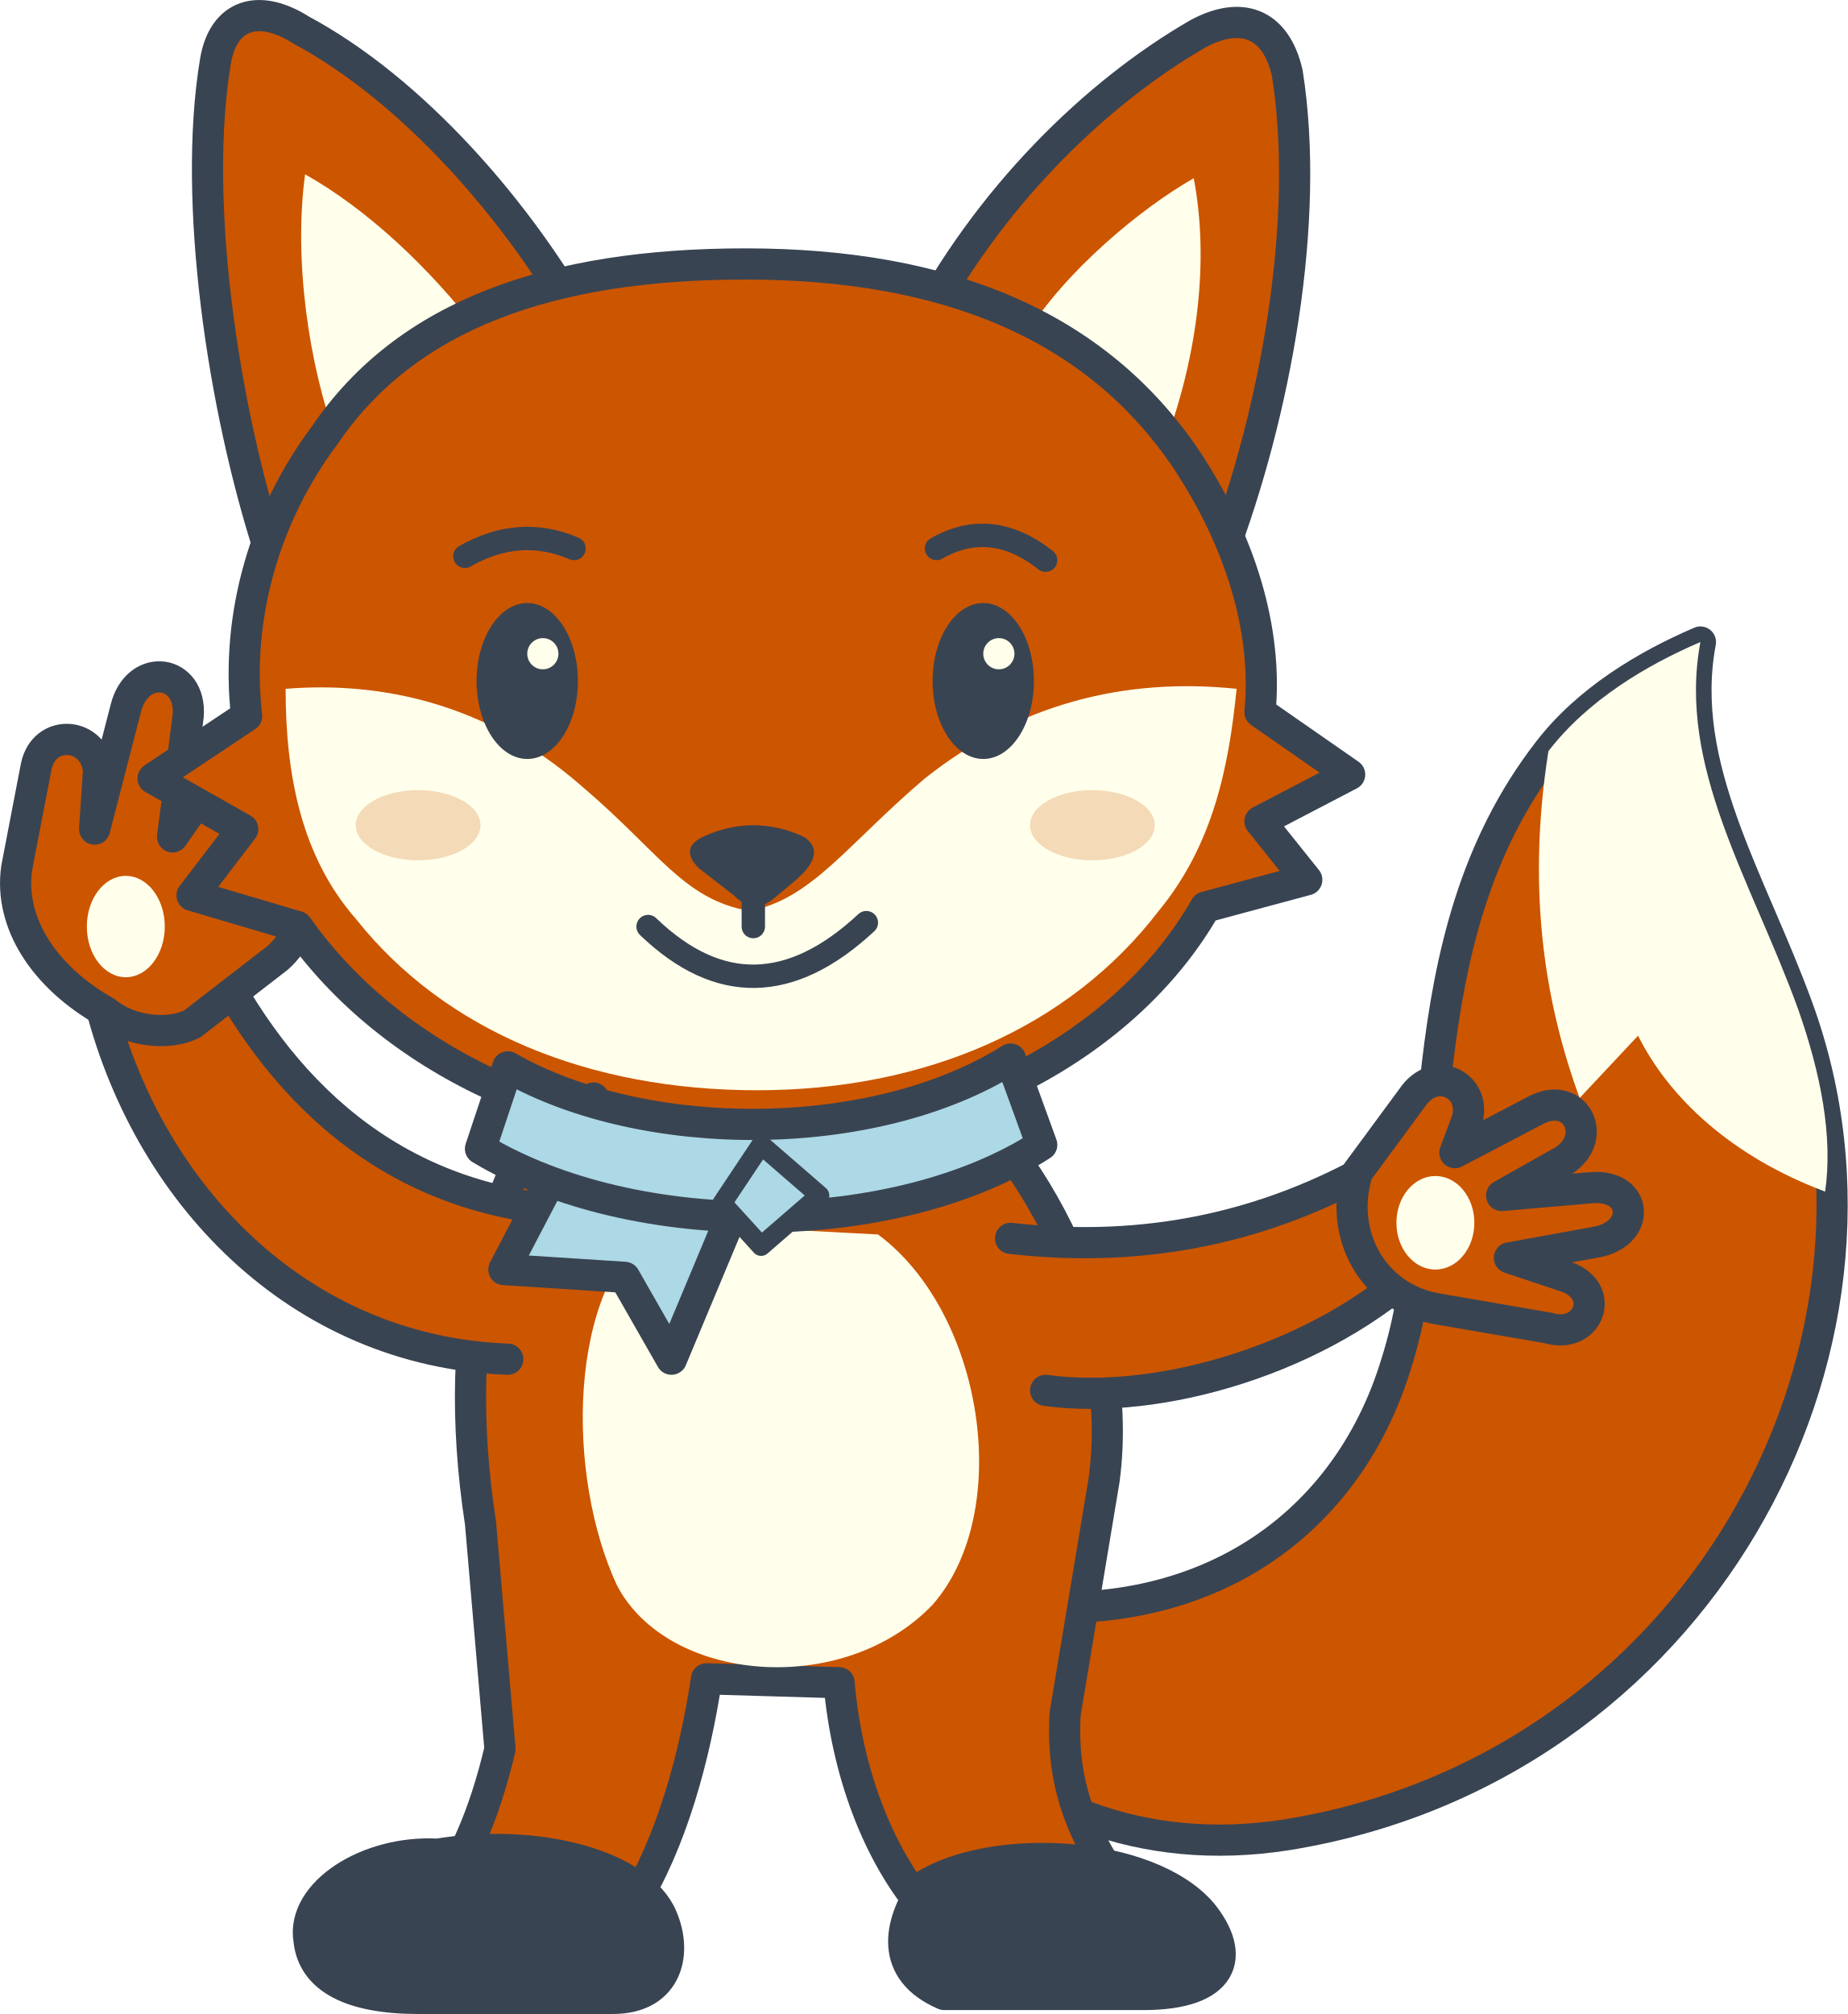
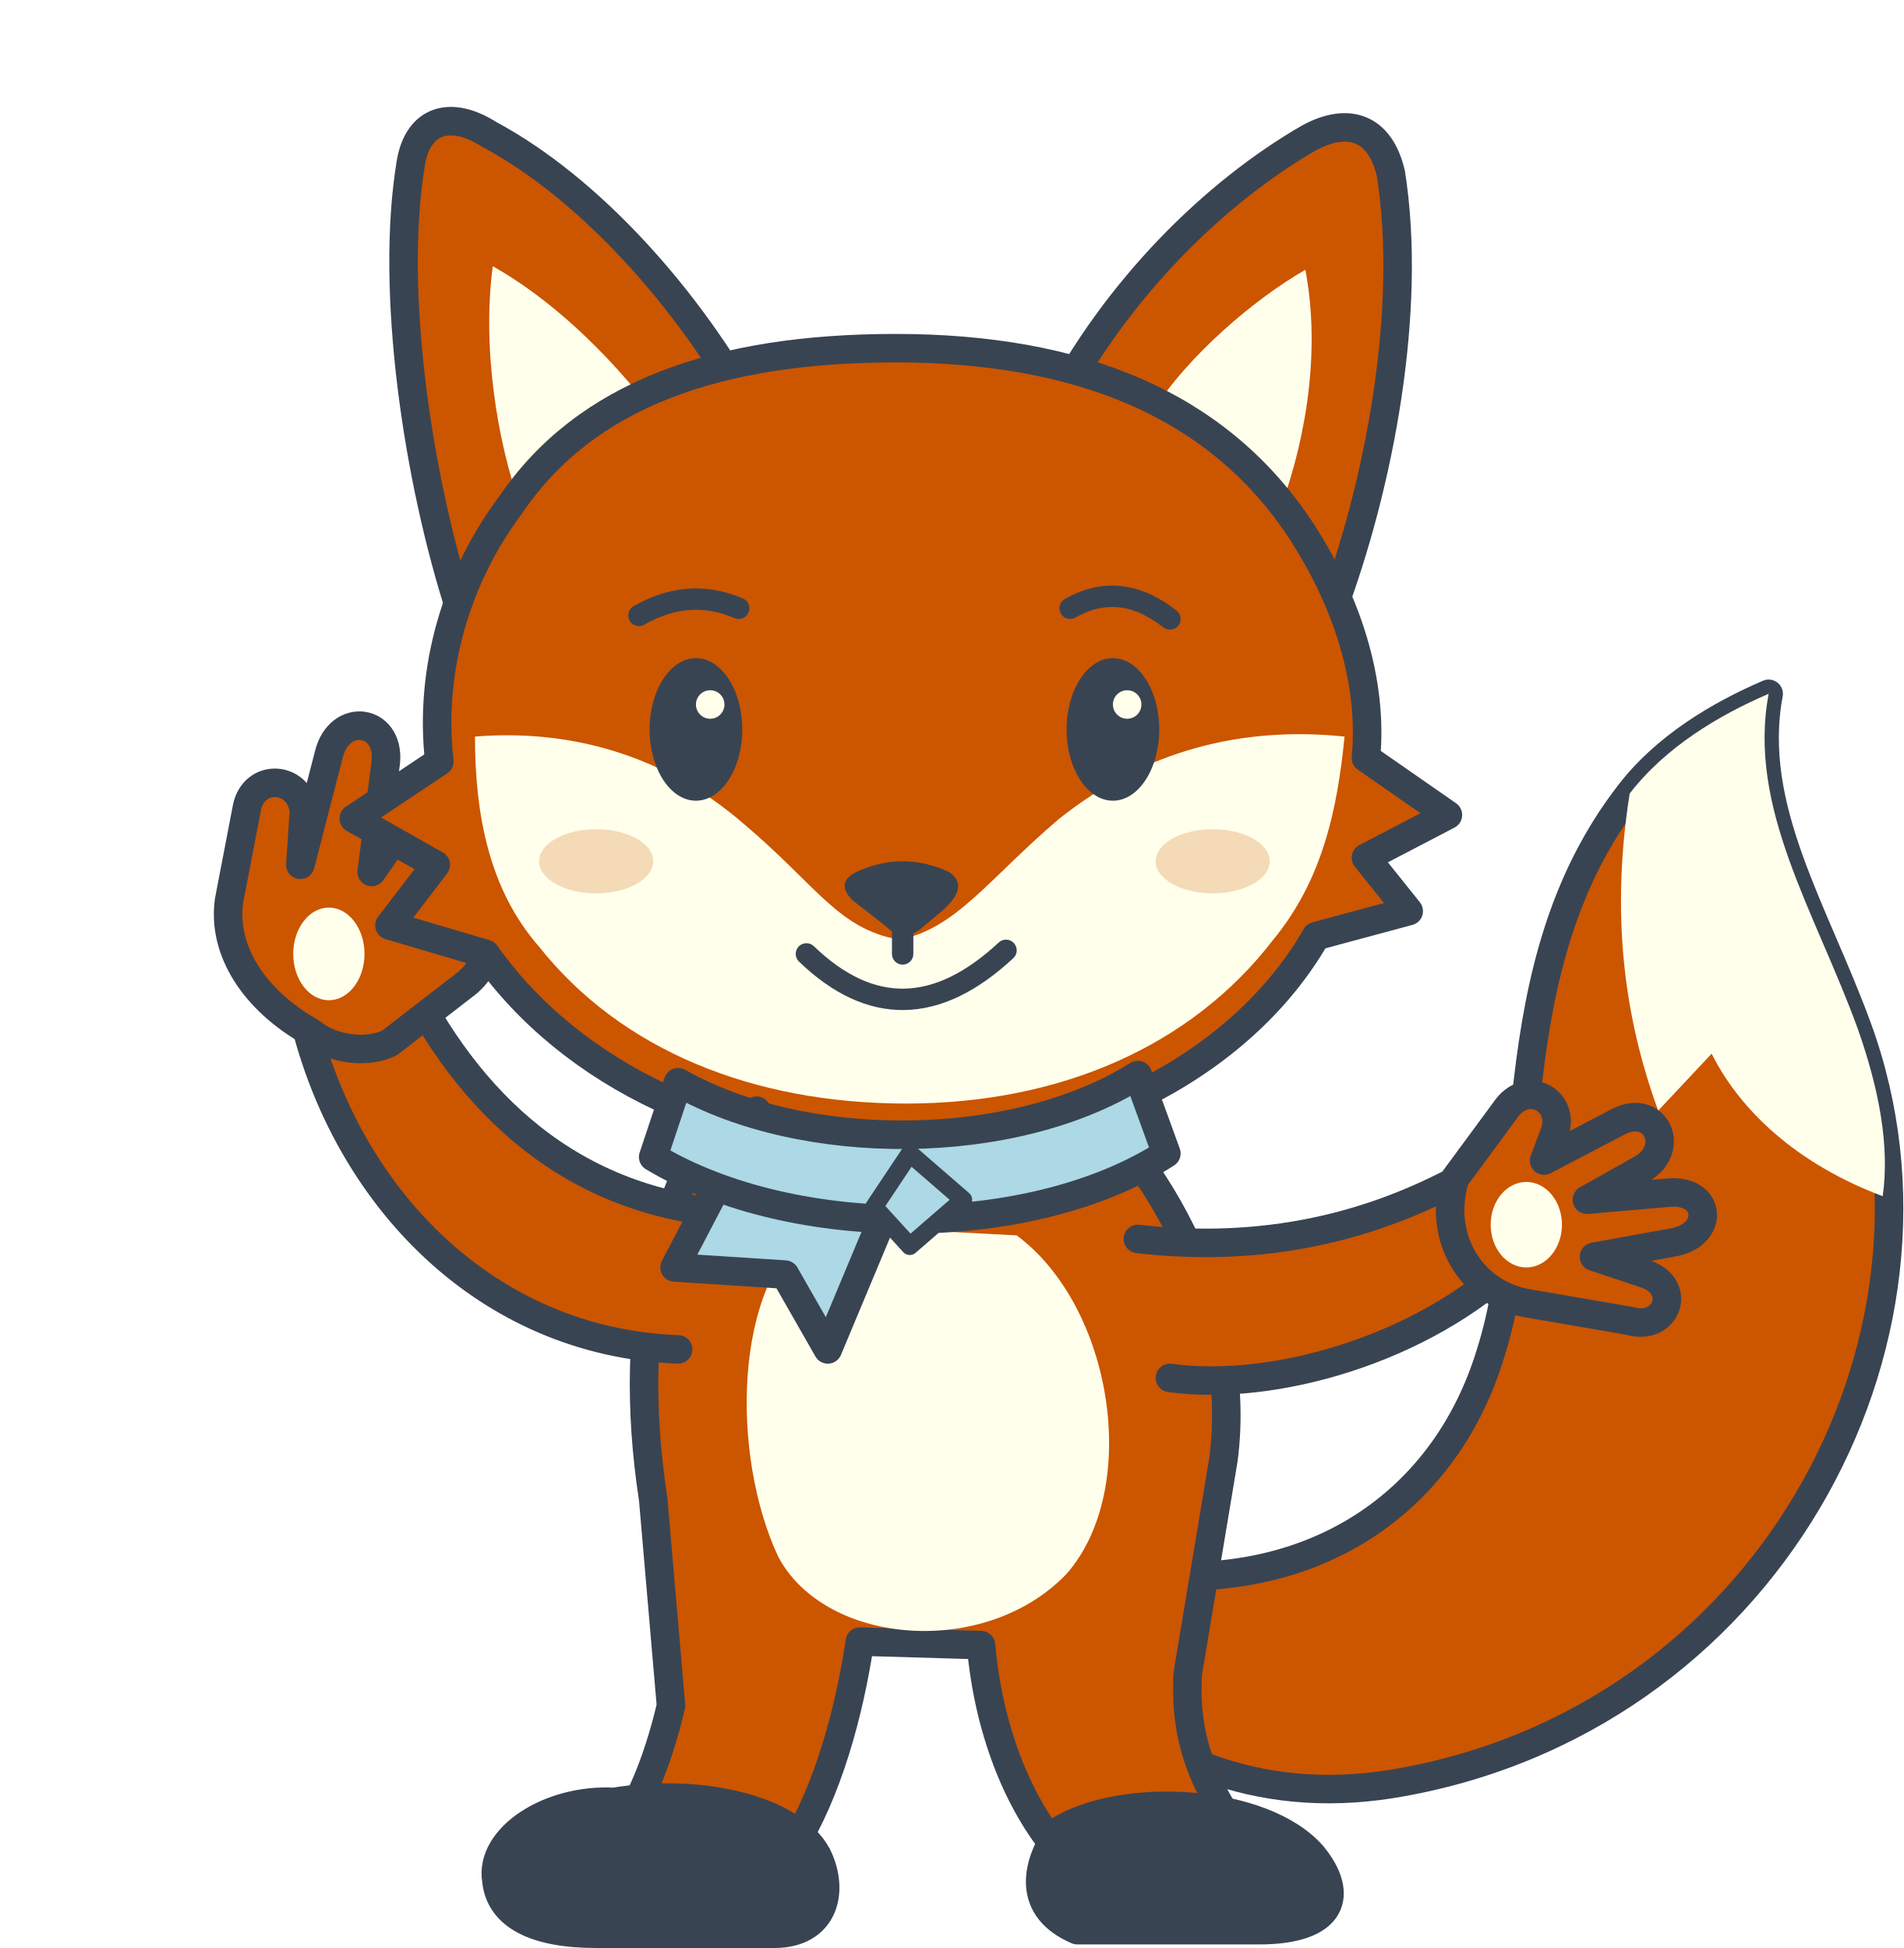
- <svg xmlns="http://www.w3.org/2000/svg" preserveAspectRatio="none" overflow="visible" style="display: block;" width="474.075" height="516.723" viewBox="0 0 474.075 516.723" fill="none">
-   <g id="Group">
-     <path id="Vector" d="M251.28 410.723C306.28 419.723 345.28 392.723 358.28 349.723C372.28 305.723 359.28 241.723 397.28 192.723C407.28 179.723 422.28 170.723 436.28 164.723C430.28 196.723 449.28 225.723 461.28 258.723C493.28 346.723 435.28 453.723 330.28 470.723C292.28 476.723 262.28 462.723 241.28 441.723L251.28 410.723Z" fill="#CC5500" stroke-width="8" stroke-linecap="round" stroke-linejoin="round" stroke="#394452" />
-     <path id="Vector_2" d="M397.28 192.723C407.28 179.723 422.28 170.723 436.28 164.723C430.28 196.723 449.28 225.723 461.28 258.723C467.28 275.723 470.28 291.723 468.28 305.723C444.28 296.723 428.28 281.723 420.28 265.723L405.28 281.723C397.28 259.723 391.28 230.723 397.28 192.723Z" fill="#FFFFEB" />
-     <path id="Vector_3" d="M152.28 271.723C126.28 295.723 115.28 338.723 123.28 390.723L128.28 448.723C124.28 465.723 118.28 479.723 110.28 488.723H162.28C172.28 472.723 178.28 450.723 181.28 430.723L215.28 431.723C217.28 454.723 225.28 475.723 237.28 489.723H291.28C277.28 471.723 272.28 457.723 273.28 439.723L283.28 379.723C289.28 334.723 261.28 289.723 236.28 272.723L152.28 271.723Z" fill="#CC5500" stroke-width="8" stroke-linecap="round" stroke-linejoin="round" stroke="#394452" />
-     <path id="Vector_4" d="M168.28 313.723C145.28 330.723 145.28 378.723 158.28 406.723C171.28 431.723 216.28 435.723 239.28 411.723C260.28 387.723 252.28 336.723 225.28 316.723L168.28 313.723Z" fill="#FFFFEB" />
-     <path id="Vector_5" d="M112.28 475.723C94.28 474.723 77.28 485.723 79.28 497.723C80.28 507.723 90.28 512.723 107.28 512.723H157.28C171.28 512.723 174.28 500.723 169.28 490.723C162.28 477.723 136.28 471.723 112.28 475.723ZM237.28 483.723C230.28 493.723 228.28 505.723 242.28 511.723H293.28C314.28 511.723 317.28 501.723 308.28 490.723C294.28 474.723 255.28 472.723 237.28 483.723Z" fill="#394452" stroke-width="8" stroke-linecap="round" stroke-linejoin="round" stroke="#394452" />
-     <path id="Vector_6" d="M146.28 310.723C100.28 307.723 71.28 279.723 53.28 242.723L25.28 255.723C37.28 305.723 76.28 346.723 130.28 348.723" fill="#CC5500" stroke-width="8" stroke-linecap="round" stroke-linejoin="round" stroke="#394452" />
-     <path id="Vector_7" d="M27.28 259.723C11.28 250.723 2.28 236.723 4.28 222.723L9.28 196.723C11.28 186.723 24.28 187.723 25.28 197.723L24.28 212.723L32.28 181.723C35.28 169.723 49.28 171.723 48.28 183.723L44.28 214.723L58.28 194.723C65.28 185.723 75.28 192.723 70.28 202.723L59.28 227.723C76.28 225.723 81.28 236.723 71.28 245.723L49.28 262.723C43.28 265.723 33.28 264.723 27.28 259.723Z" fill="#CC5500" stroke-width="8" stroke-linecap="round" stroke-linejoin="round" stroke="#394452" />
-     <path id="Vector_8" d="M32.28 250.723C37.803 250.723 42.28 244.902 42.28 237.723C42.28 230.543 37.803 224.723 32.28 224.723C26.757 224.723 22.28 230.543 22.28 237.723C22.28 244.902 26.757 250.723 32.28 250.723Z" fill="#FFFFEB" />
-     <path id="Vector_9" d="M259.28 317.723C294.28 321.723 325.28 314.723 353.28 298.723L365.28 323.723C339.28 348.723 297.28 360.723 268.28 356.723" fill="#CC5500" stroke-width="8" stroke-linecap="round" stroke-linejoin="round" stroke="#394452" />
-     <path id="Vector_10" d="M69.28 141.723C57.28 104.723 49.28 51.722 55.28 15.723C57.28 3.723 66.28 0.723 77.28 7.723C105.28 22.723 133.28 53.722 151.28 86.722L69.28 141.723ZM235.28 85.722C253.28 50.722 281.28 23.723 307.28 8.723C318.28 2.723 327.28 5.723 330.28 18.723C336.28 56.722 327.28 105.723 313.28 142.723L235.28 85.722Z" fill="#CC5500" stroke-width="8" stroke-linecap="round" stroke-linejoin="round" stroke="#394452" />
-     <path id="Vector_11" d="M78.28 44.722C75.28 66.722 79.28 93.722 86.28 112.723L123.28 85.722C110.28 68.722 94.28 53.722 78.28 44.722ZM306.28 45.722C292.28 53.722 273.28 69.722 263.28 85.722L299.28 112.723C307.28 90.722 310.28 66.722 306.28 45.722Z" fill="#FFFFEB" />
-     <path id="Vector_12" d="M83.28 111.723C104.28 80.722 141.28 67.722 191.28 67.722C243.28 67.722 281.28 83.722 304.28 117.723C318.28 138.723 325.28 161.723 323.28 182.723L346.28 198.723L323.28 210.723L335.28 225.723L309.28 232.723C289.28 267.723 245.28 291.723 194.28 292.723C144.28 292.723 100.28 271.723 76.28 237.723L49.28 229.723L62.28 212.723L39.28 199.723L63.28 183.723C60.28 157.723 68.28 131.723 83.28 111.723Z" fill="#CC5500" stroke-width="8" stroke-linecap="round" stroke-linejoin="round" stroke="#394452" />
-     <path id="Vector_13" d="M73.28 176.723C98.28 174.723 125.28 180.723 149.28 201.723C169.28 218.723 175.28 230.723 192.28 233.723C208.28 230.723 217.28 216.723 237.28 199.723C261.28 180.723 288.28 173.723 317.28 176.723C315.28 196.723 311.28 216.723 297.28 233.723C274.28 263.723 237.28 279.723 194.28 279.723C151.28 279.723 114.28 264.723 91.28 235.723C77.28 219.723 73.28 198.723 73.28 176.723Z" fill="#FFFFEB" />
-     <path id="Vector_14" opacity="0.22" d="M107.28 220.723C116.116 220.723 123.28 216.693 123.28 211.723C123.28 206.752 116.116 202.723 107.28 202.723C98.443 202.723 91.28 206.752 91.28 211.723C91.28 216.693 98.443 220.723 107.28 220.723Z" fill="#CC5500" />
-     <path id="Vector_15" opacity="0.22" d="M280.28 220.723C289.116 220.723 296.28 216.693 296.28 211.723C296.28 206.752 289.116 202.723 280.28 202.723C271.443 202.723 264.28 206.752 264.28 211.723C264.28 216.693 271.443 220.723 280.28 220.723Z" fill="#CC5500" />
-     <path id="Vector_16" d="M180.28 214.723C188.946 210.723 197.613 210.723 206.28 214.723C210.28 217.389 209.613 221.056 204.28 225.723L198.28 230.723C194.946 233.389 191.613 233.056 188.28 229.723L179.28 222.723C175.946 219.389 176.28 216.723 180.28 214.723Z" fill="#394452" />
-     <path id="Vector_17" d="M135.28 194.723C142.459 194.723 148.28 185.768 148.28 174.723C148.28 163.677 142.459 154.723 135.28 154.723C128.1 154.723 122.28 163.677 122.28 174.723C122.28 185.768 128.1 194.723 135.28 194.723Z" fill="#394452" />
-     <path id="Vector_18" d="M252.28 194.723C259.459 194.723 265.28 185.768 265.28 174.723C265.28 163.677 259.459 154.723 252.28 154.723C245.1 154.723 239.28 163.677 239.28 174.723C239.28 185.768 245.1 194.723 252.28 194.723Z" fill="#394452" />
-     <path id="Vector_19" d="M139.28 171.723C141.489 171.723 143.28 169.932 143.28 167.723C143.28 165.513 141.489 163.723 139.28 163.723C137.071 163.723 135.28 165.513 135.28 167.723C135.28 169.932 137.071 171.723 139.28 171.723Z" fill="#FFFFEB" />
-     <path id="Vector_20" d="M256.28 171.723C258.489 171.723 260.28 169.932 260.28 167.723C260.28 165.513 258.489 163.723 256.28 163.723C254.071 163.723 252.28 165.513 252.28 167.723C252.28 169.932 254.071 171.723 256.28 171.723Z" fill="#FFFFEB" />
-     <path id="Vector_21" d="M119.28 142.723C128.613 137.389 137.946 136.723 147.28 140.723M240.28 140.723C249.613 135.389 258.946 136.389 268.28 143.723" stroke-width="6" stroke-linecap="round" stroke-linejoin="round" stroke="#394452" />
-     <path id="Vector_22" d="M193.28 229.723V237.723M166.28 237.723C184.28 255.056 202.946 254.723 222.28 236.723" stroke-width="6" stroke-linecap="round" stroke-linejoin="round" stroke="#394452" />
-     <path id="Vector_23" d="M152.28 281.723L129.28 325.723L160.28 327.723L172.28 348.723L195.28 293.723" fill="#ADD8E6" stroke-width="8" stroke-linecap="round" stroke-linejoin="round" stroke="#394452" />
-     <path id="Vector_24" d="M130.28 273.723C165.28 293.723 224.28 293.723 259.28 271.723L267.28 293.723C230.28 317.723 163.28 318.723 123.28 294.723L130.28 273.723Z" fill="#ADD8E6" stroke-width="8" stroke-linecap="round" stroke-linejoin="round" stroke="#394452" />
-     <path id="Vector_25" d="M195.28 293.723L185.28 308.723L195.28 319.723L210.28 306.723L195.28 293.723Z" fill="#ADD8E6" stroke-width="5" stroke-linecap="round" stroke-linejoin="round" stroke="#394452" />
-     <path id="Vector_26" d="M348.28 300.723L362.28 281.723C368.28 272.723 379.28 278.723 376.28 287.723L373.28 295.723L394.28 284.723C404.28 279.723 410.28 291.723 401.28 297.723L385.28 306.723L408.28 304.723C420.28 303.723 421.28 316.723 409.28 318.723L387.28 322.723L402.28 327.723C412.28 331.723 407.28 343.723 397.28 340.723L368.28 335.723C352.28 332.723 343.28 316.723 348.28 300.723Z" fill="#CC5500" stroke-width="8" stroke-linecap="round" stroke-linejoin="round" stroke="#394452" />
-     <path id="Vector_27" d="M368.28 325.723C373.802 325.723 378.28 320.35 378.28 313.723C378.28 307.095 373.802 301.723 368.28 301.723C362.757 301.723 358.28 307.095 358.28 313.723C358.28 320.35 362.757 325.723 368.28 325.723Z" fill="#FFFFEB" />
+ <svg xmlns="http://www.w3.org/2000/svg" preserveAspectRatio="none" overflow="visible" style="display: block;" width="534.075" height="546.723" viewBox="0 0 534.075 546.723" fill="none">
+   <style>
+ .wave{transform-box:view-box;transform-origin:140px 335px;animation:wave 3.2s ease-in-out infinite}
+ .eyes{transform-box:fill-box;transform-origin:center;animation:blink 4s ease-in-out infinite}
+ @keyframes wave{0%,60%,100%{transform:rotate(0deg)}8%{transform:rotate(-13deg)}16%{transform:rotate(9deg)}24%{transform:rotate(-13deg)}32%{transform:rotate(9deg)}40%{transform:rotate(-13deg)}48%{transform:rotate(5deg)}}
+ @keyframes blink{0%,90%,100%{transform:scaleY(1)}94%{transform:scaleY(0.08)}}
+ @media (prefers-reduced-motion:reduce){.wave,.eyes{animation:none}}
+ </style>
+   <g transform="translate(60 30)">
+     <g id="Group">
+       <path id="Vector" d="M251.28 410.723C306.28 419.723 345.28 392.723 358.28 349.723C372.28 305.723 359.28 241.723 397.28 192.723C407.28 179.723 422.28 170.723 436.28 164.723C430.28 196.723 449.28 225.723 461.28 258.723C493.28 346.723 435.28 453.723 330.28 470.723C292.28 476.723 262.28 462.723 241.28 441.723L251.28 410.723Z" fill="#CC5500" stroke-width="8" stroke-linecap="round" stroke-linejoin="round" stroke="#394452" />
+       <path id="Vector_2" d="M397.28 192.723C407.28 179.723 422.28 170.723 436.28 164.723C430.28 196.723 449.28 225.723 461.28 258.723C467.28 275.723 470.28 291.723 468.28 305.723C444.28 296.723 428.28 281.723 420.28 265.723L405.28 281.723C397.28 259.723 391.28 230.723 397.28 192.723Z" fill="#FFFFEB" />
+       <path id="Vector_3" d="M152.28 271.723C126.28 295.723 115.28 338.723 123.28 390.723L128.28 448.723C124.28 465.723 118.28 479.723 110.28 488.723H162.28C172.28 472.723 178.28 450.723 181.28 430.723L215.28 431.723C217.28 454.723 225.28 475.723 237.28 489.723H291.28C277.28 471.723 272.28 457.723 273.28 439.723L283.28 379.723C289.28 334.723 261.28 289.723 236.28 272.723L152.28 271.723Z" fill="#CC5500" stroke-width="8" stroke-linecap="round" stroke-linejoin="round" stroke="#394452" />
+       <path id="Vector_4" d="M168.28 313.723C145.28 330.723 145.28 378.723 158.28 406.723C171.28 431.723 216.28 435.723 239.28 411.723C260.28 387.723 252.28 336.723 225.28 316.723L168.28 313.723Z" fill="#FFFFEB" />
+       <path id="Vector_5" d="M112.28 475.723C94.28 474.723 77.28 485.723 79.28 497.723C80.28 507.723 90.28 512.723 107.28 512.723H157.28C171.28 512.723 174.28 500.723 169.28 490.723C162.28 477.723 136.28 471.723 112.28 475.723ZM237.28 483.723C230.28 493.723 228.28 505.723 242.28 511.723H293.28C314.28 511.723 317.28 501.723 308.28 490.723C294.28 474.723 255.28 472.723 237.28 483.723Z" fill="#394452" stroke-width="8" stroke-linecap="round" stroke-linejoin="round" stroke="#394452" />
+       <g class="wave">
+         <path id="Vector_6" d="M146.28 310.723C100.28 307.723 71.28 279.723 53.28 242.723L25.28 255.723C37.28 305.723 76.28 346.723 130.28 348.723" fill="#CC5500" stroke-width="8" stroke-linecap="round" stroke-linejoin="round" stroke="#394452" />
+         <path id="Vector_7" d="M27.28 259.723C11.28 250.723 2.28 236.723 4.28 222.723L9.28 196.723C11.28 186.723 24.28 187.723 25.28 197.723L24.28 212.723L32.28 181.723C35.28 169.723 49.28 171.723 48.28 183.723L44.28 214.723L58.28 194.723C65.28 185.723 75.28 192.723 70.28 202.723L59.28 227.723C76.28 225.723 81.28 236.723 71.28 245.723L49.28 262.723C43.28 265.723 33.28 264.723 27.28 259.723Z" fill="#CC5500" stroke-width="8" stroke-linecap="round" stroke-linejoin="round" stroke="#394452" />
+         <path id="Vector_8" d="M32.28 250.723C37.803 250.723 42.28 244.902 42.28 237.723C42.28 230.543 37.803 224.723 32.28 224.723C26.757 224.723 22.28 230.543 22.28 237.723C22.28 244.902 26.757 250.723 32.28 250.723Z" fill="#FFFFEB" />
+       </g>
+       <path id="Vector_9" d="M259.28 317.723C294.28 321.723 325.28 314.723 353.28 298.723L365.28 323.723C339.28 348.723 297.28 360.723 268.28 356.723" fill="#CC5500" stroke-width="8" stroke-linecap="round" stroke-linejoin="round" stroke="#394452" />
+       <path id="Vector_10" d="M69.28 141.723C57.28 104.723 49.28 51.722 55.28 15.723C57.28 3.723 66.28 0.723 77.28 7.723C105.28 22.723 133.28 53.722 151.28 86.722L69.28 141.723ZM235.28 85.722C253.28 50.722 281.28 23.723 307.28 8.723C318.28 2.723 327.28 5.723 330.28 18.723C336.28 56.722 327.28 105.723 313.28 142.723L235.28 85.722Z" fill="#CC5500" stroke-width="8" stroke-linecap="round" stroke-linejoin="round" stroke="#394452" />
+       <path id="Vector_11" d="M78.28 44.722C75.28 66.722 79.28 93.722 86.28 112.723L123.28 85.722C110.28 68.722 94.28 53.722 78.28 44.722ZM306.28 45.722C292.28 53.722 273.28 69.722 263.28 85.722L299.28 112.723C307.28 90.722 310.28 66.722 306.28 45.722Z" fill="#FFFFEB" />
+       <path id="Vector_12" d="M83.28 111.723C104.28 80.722 141.28 67.722 191.28 67.722C243.28 67.722 281.28 83.722 304.28 117.723C318.28 138.723 325.28 161.723 323.28 182.723L346.28 198.723L323.28 210.723L335.28 225.723L309.28 232.723C289.28 267.723 245.28 291.723 194.28 292.723C144.28 292.723 100.28 271.723 76.28 237.723L49.28 229.723L62.28 212.723L39.28 199.723L63.28 183.723C60.28 157.723 68.28 131.723 83.28 111.723Z" fill="#CC5500" stroke-width="8" stroke-linecap="round" stroke-linejoin="round" stroke="#394452" />
+       <path id="Vector_13" d="M73.28 176.723C98.28 174.723 125.28 180.723 149.28 201.723C169.28 218.723 175.28 230.723 192.28 233.723C208.28 230.723 217.28 216.723 237.28 199.723C261.28 180.723 288.28 173.723 317.28 176.723C315.28 196.723 311.28 216.723 297.28 233.723C274.28 263.723 237.28 279.723 194.28 279.723C151.28 279.723 114.28 264.723 91.28 235.723C77.28 219.723 73.28 198.723 73.28 176.723Z" fill="#FFFFEB" />
+       <path id="Vector_14" opacity="0.22" d="M107.28 220.723C116.116 220.723 123.28 216.693 123.28 211.723C123.28 206.752 116.116 202.723 107.28 202.723C98.443 202.723 91.28 206.752 91.28 211.723C91.28 216.693 98.443 220.723 107.28 220.723Z" fill="#CC5500" />
+       <path id="Vector_15" opacity="0.22" d="M280.28 220.723C289.116 220.723 296.28 216.693 296.28 211.723C296.28 206.752 289.116 202.723 280.28 202.723C271.443 202.723 264.28 206.752 264.28 211.723C264.28 216.693 271.443 220.723 280.28 220.723Z" fill="#CC5500" />
+       <path id="Vector_16" d="M180.28 214.723C188.946 210.723 197.613 210.723 206.28 214.723C210.28 217.389 209.613 221.056 204.28 225.723L198.28 230.723C194.946 233.389 191.613 233.056 188.28 229.723L179.28 222.723C175.946 219.389 176.28 216.723 180.28 214.723Z" fill="#394452" />
+       <g class="eyes">
+         <path id="Vector_17" d="M135.28 194.723C142.459 194.723 148.28 185.768 148.28 174.723C148.28 163.677 142.459 154.723 135.28 154.723C128.1 154.723 122.28 163.677 122.28 174.723C122.28 185.768 128.1 194.723 135.28 194.723Z" fill="#394452" />
+         <path id="Vector_18" d="M252.28 194.723C259.459 194.723 265.28 185.768 265.28 174.723C265.28 163.677 259.459 154.723 252.28 154.723C245.1 154.723 239.28 163.677 239.28 174.723C239.28 185.768 245.1 194.723 252.28 194.723Z" fill="#394452" />
+         <path id="Vector_19" d="M139.28 171.723C141.489 171.723 143.28 169.932 143.28 167.723C143.28 165.513 141.489 163.723 139.28 163.723C137.071 163.723 135.28 165.513 135.28 167.723C135.28 169.932 137.071 171.723 139.28 171.723Z" fill="#FFFFEB" />
+         <path id="Vector_20" d="M256.28 171.723C258.489 171.723 260.28 169.932 260.28 167.723C260.28 165.513 258.489 163.723 256.28 163.723C254.071 163.723 252.28 165.513 252.28 167.723C252.28 169.932 254.071 171.723 256.28 171.723Z" fill="#FFFFEB" />
+       </g>
+       <path id="Vector_21" d="M119.28 142.723C128.613 137.389 137.946 136.723 147.28 140.723M240.28 140.723C249.613 135.389 258.946 136.389 268.28 143.723" stroke-width="6" stroke-linecap="round" stroke-linejoin="round" stroke="#394452" />
+       <path id="Vector_22" d="M193.28 229.723V237.723M166.28 237.723C184.28 255.056 202.946 254.723 222.28 236.723" stroke-width="6" stroke-linecap="round" stroke-linejoin="round" stroke="#394452" />
+       <path id="Vector_23" d="M152.28 281.723L129.28 325.723L160.28 327.723L172.28 348.723L195.28 293.723" fill="#ADD8E6" stroke-width="8" stroke-linecap="round" stroke-linejoin="round" stroke="#394452" />
+       <path id="Vector_24" d="M130.28 273.723C165.28 293.723 224.28 293.723 259.28 271.723L267.28 293.723C230.28 317.723 163.28 318.723 123.28 294.723L130.28 273.723Z" fill="#ADD8E6" stroke-width="8" stroke-linecap="round" stroke-linejoin="round" stroke="#394452" />
+       <path id="Vector_25" d="M195.28 293.723L185.28 308.723L195.28 319.723L210.28 306.723L195.28 293.723Z" fill="#ADD8E6" stroke-width="5" stroke-linecap="round" stroke-linejoin="round" stroke="#394452" />
+       <path id="Vector_26" d="M348.28 300.723L362.28 281.723C368.28 272.723 379.28 278.723 376.28 287.723L373.28 295.723L394.28 284.723C404.28 279.723 410.28 291.723 401.28 297.723L385.28 306.723L408.28 304.723C420.28 303.723 421.28 316.723 409.28 318.723L387.28 322.723L402.28 327.723C412.28 331.723 407.28 343.723 397.28 340.723L368.28 335.723C352.28 332.723 343.28 316.723 348.28 300.723Z" fill="#CC5500" stroke-width="8" stroke-linecap="round" stroke-linejoin="round" stroke="#394452" />
+       <path id="Vector_27" d="M368.28 325.723C373.802 325.723 378.28 320.35 378.28 313.723C378.28 307.095 373.802 301.723 368.28 301.723C362.757 301.723 358.28 307.095 358.28 313.723C358.28 320.35 362.757 325.723 368.28 325.723Z" fill="#FFFFEB" />
+     </g>
  </g>
</svg>
